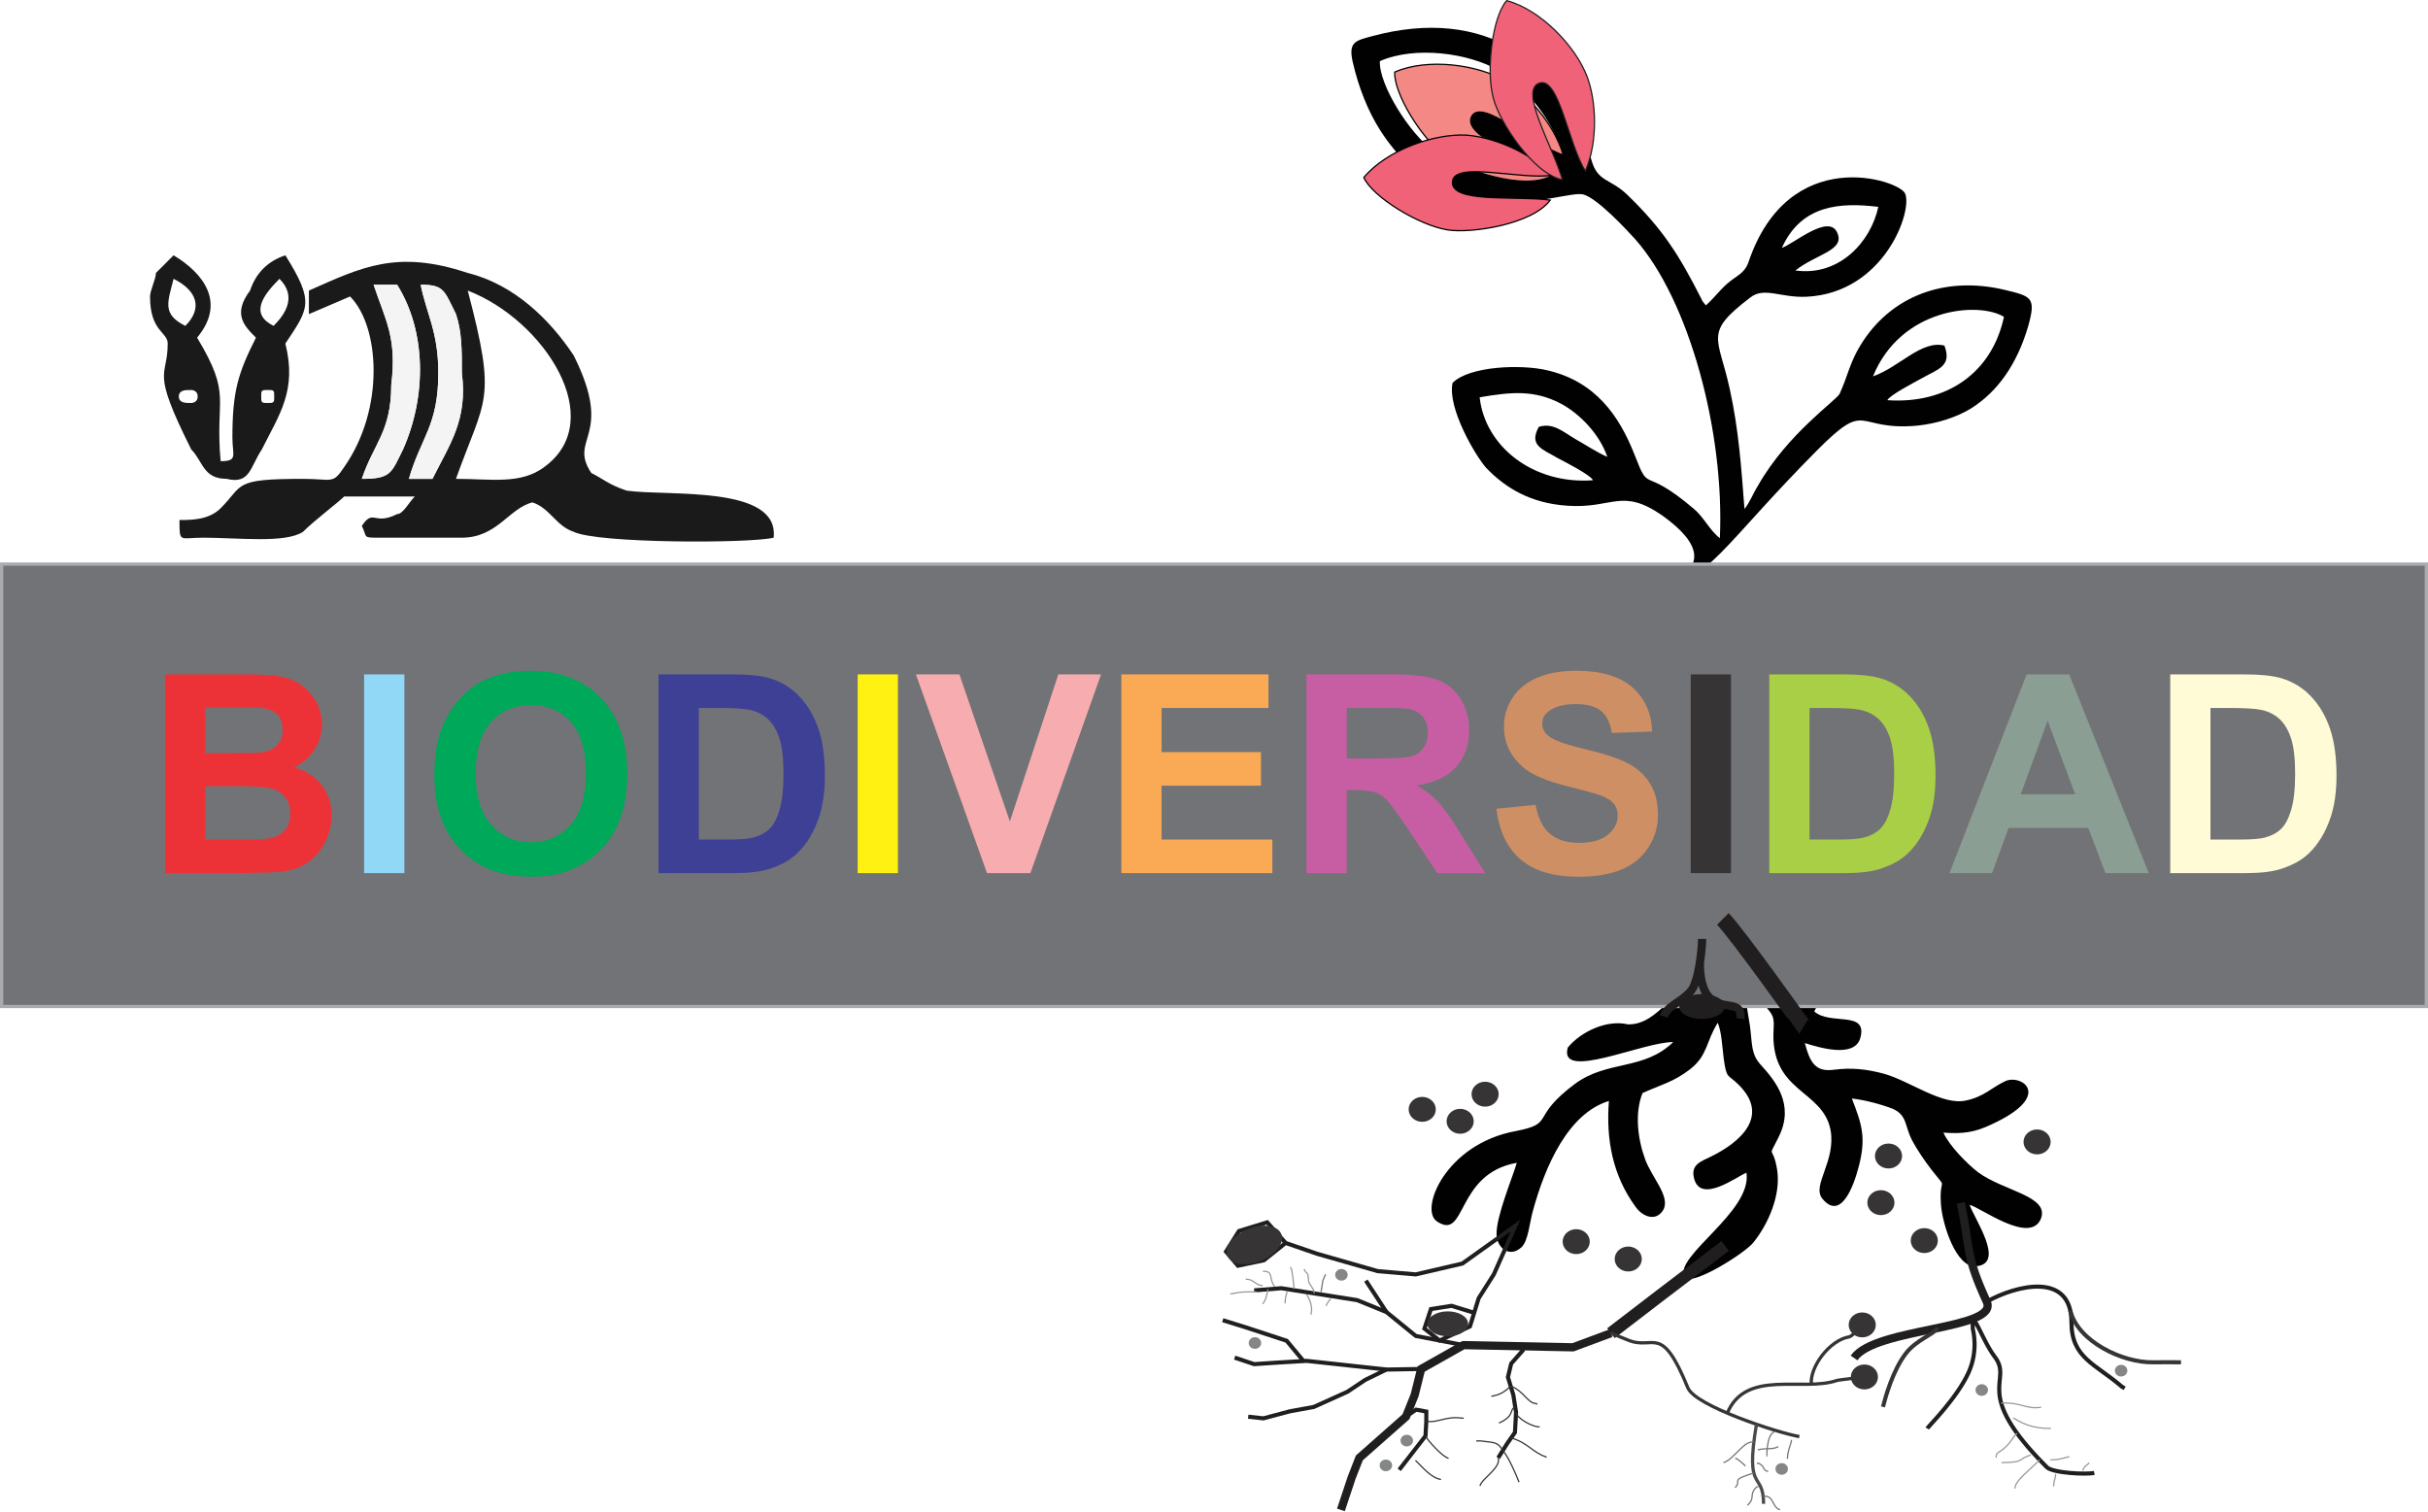
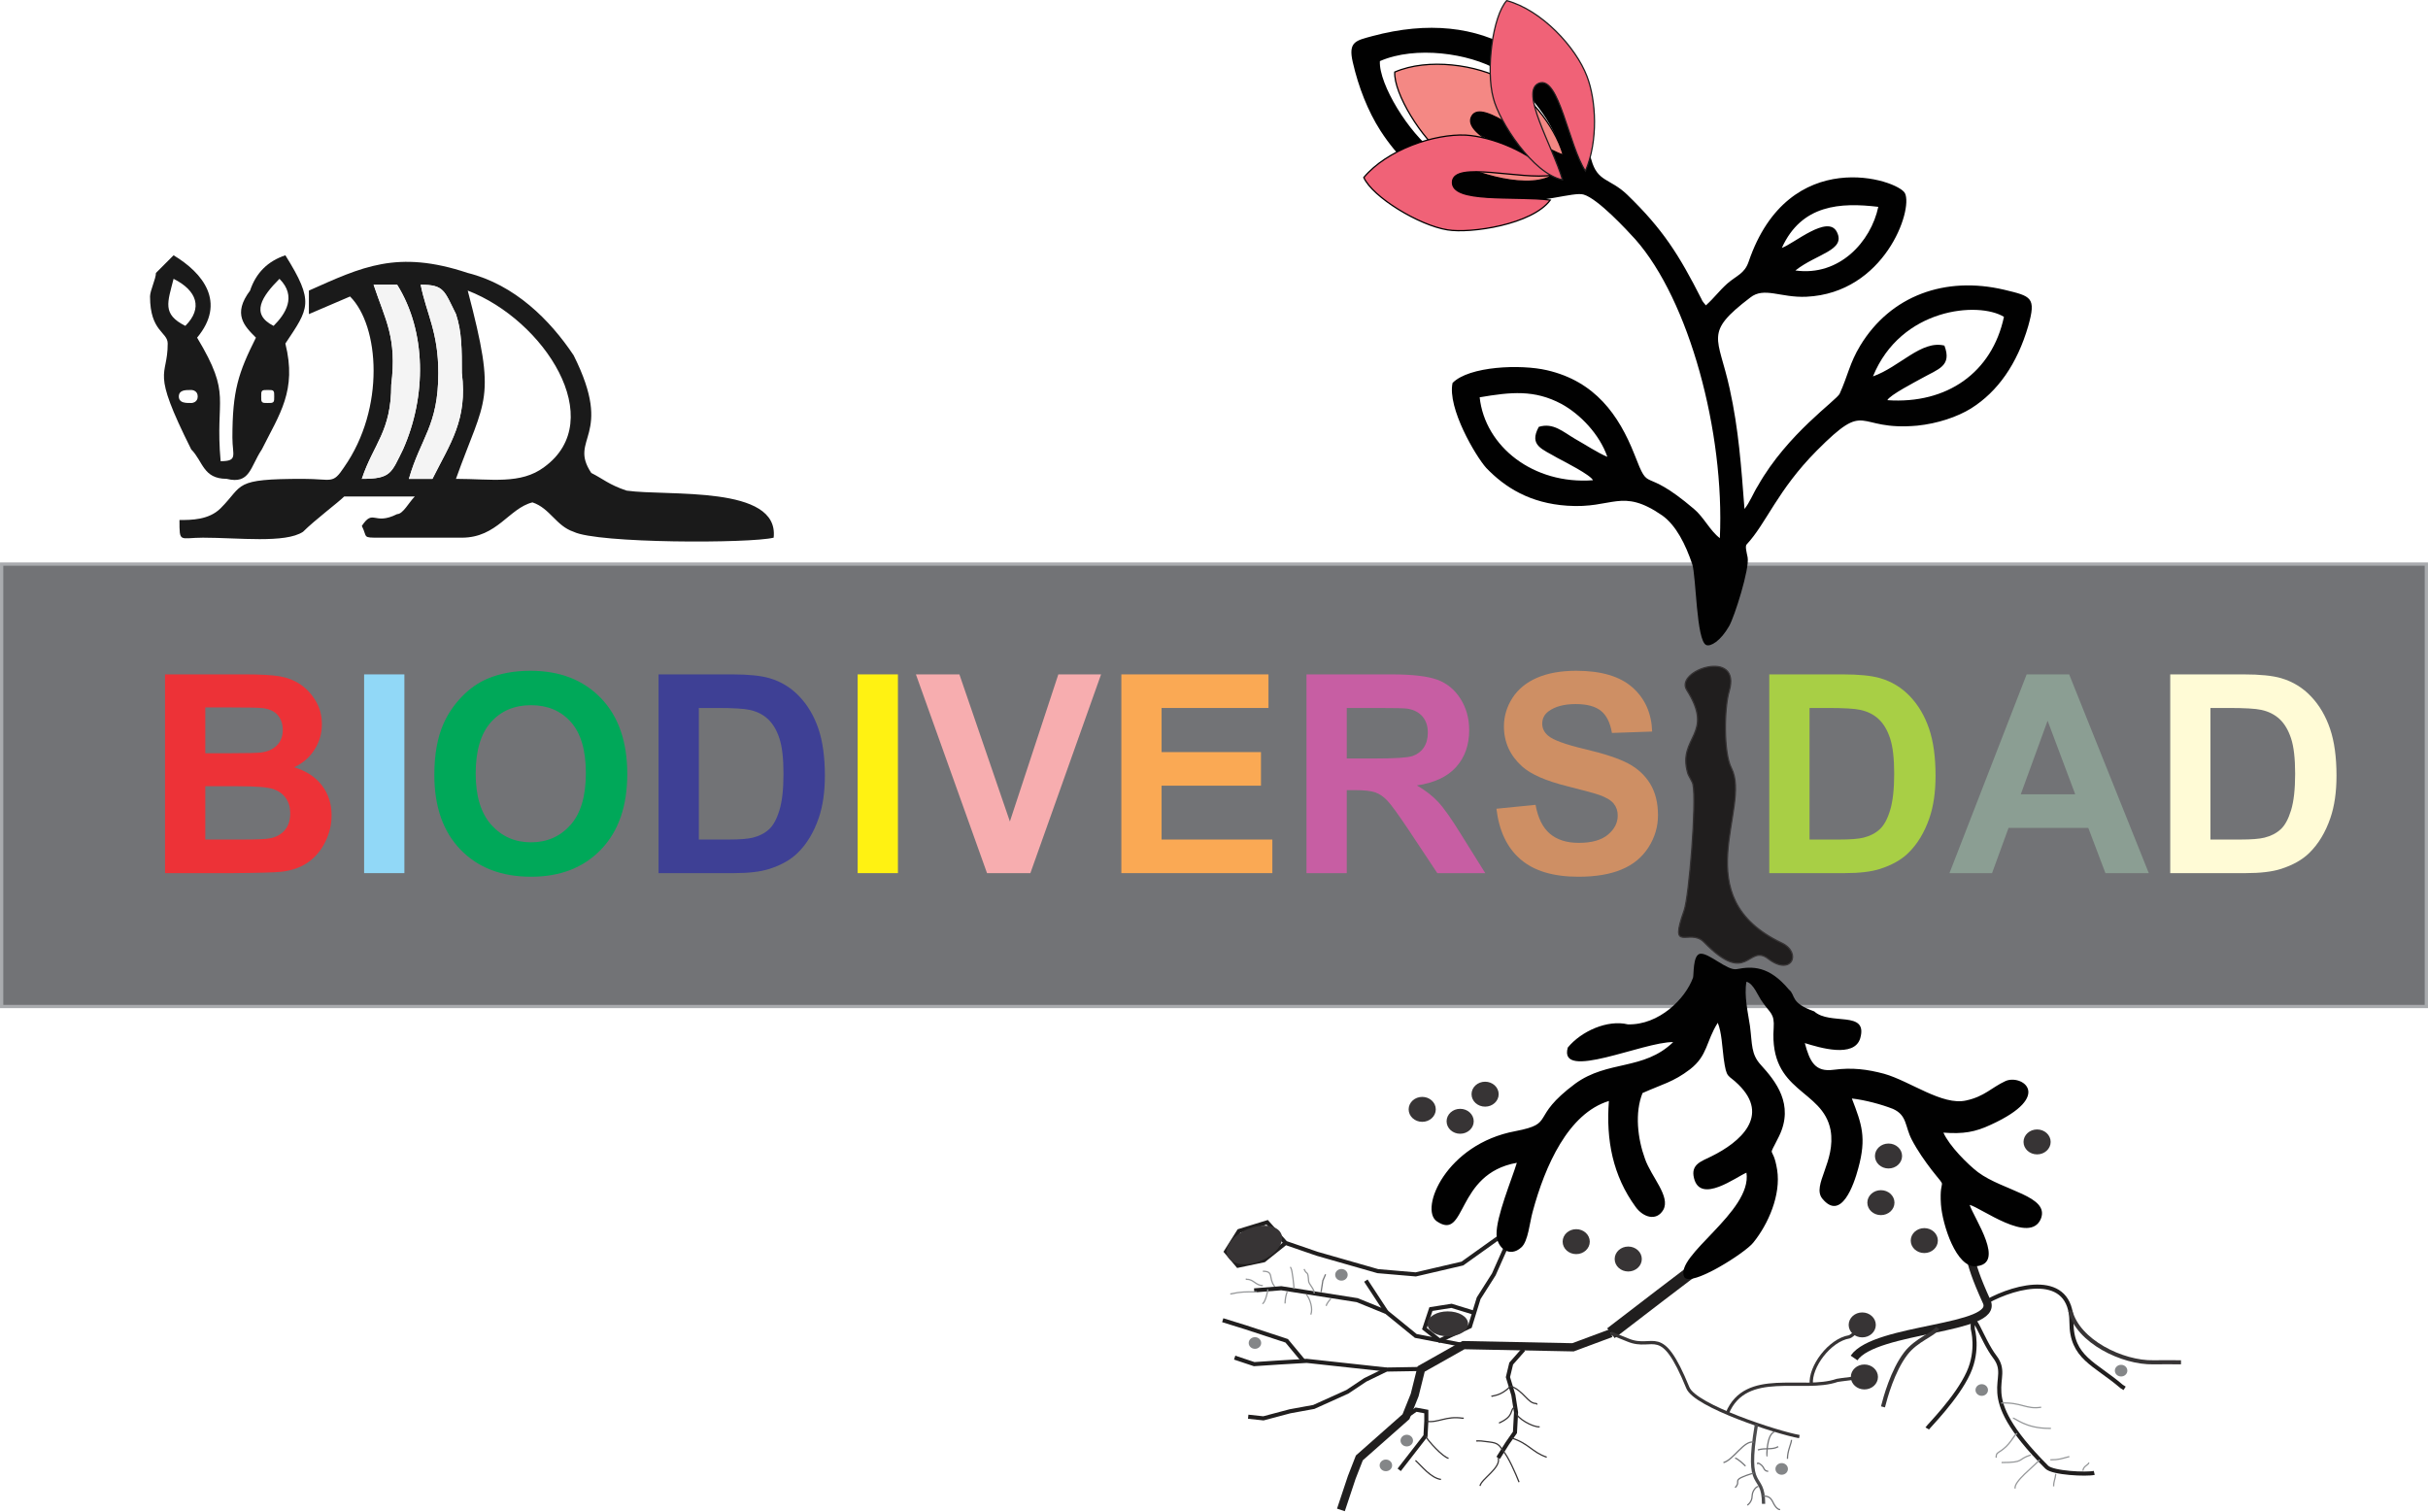
<svg xmlns="http://www.w3.org/2000/svg" xml:space="preserve" width="148.046mm" height="92.157mm" version="1.1" style="shape-rendering:geometricPrecision; text-rendering:geometricPrecision; image-rendering:optimizeQuality; fill-rule:evenodd; clip-rule:evenodd" viewBox="0 0 75318 46885">
  <defs>
    <style type="text/css">
   
-     .str2 {stroke:#201E1E;stroke-width:508.748}
-     .str6 {stroke:#201E1E;stroke-width:381.561}
-     .str5 {stroke:#201E1E;stroke-width:254.374}
-     .str15 {stroke:#373435;stroke-width:127.187}
-     .str4 {stroke:#201E1E;stroke-width:127.187}
-     .str1 {stroke:#A9ABAE;stroke-width:101.75}
-     .str14 {stroke:#848688;stroke-width:101.75}
-     .str9 {stroke:#4B4B4D;stroke-width:101.75}
-     .str3 {stroke:#373435;stroke-width:101.75}
-     .str11 {stroke:#201E1E;stroke-width:101.75}
-     .str0 {stroke:#FEFEFE;stroke-width:38.614}
-     .str8 {stroke:#96989A;stroke-width:38.767}
-     .str7 {stroke:#727376;stroke-width:38.767}
-     .str10 {stroke:#373435;stroke-width:38.767}
-     .str12 {stroke:black;stroke-width:38.767}
-     .str13 {stroke:#201E1E;stroke-width:38.767}
+     .str5 {stroke:#201E1E;stroke-width:381.561}
+     .str4 {stroke:#201E1E;stroke-width:254.374}
+     .str13 {stroke:#373435;stroke-width:127.187}
+     .str3 {stroke:#201E1E;stroke-width:127.187}
+     .str0 {stroke:#A9ABAE;stroke-width:101.75}
+     .str12 {stroke:#848688;stroke-width:101.75}
+     .str8 {stroke:#4B4B4D;stroke-width:101.75}
+     .str2 {stroke:#373435;stroke-width:101.75}
+     .str1 {stroke:#FEFEFE;stroke-width:38.614}
+     .str7 {stroke:#96989A;stroke-width:38.767}
+     .str6 {stroke:#727376;stroke-width:38.767}
+     .str9 {stroke:#373435;stroke-width:38.767}
+     .str10 {stroke:black;stroke-width:38.767}
+     .str11 {stroke:#201E1E;stroke-width:38.767}
    .fil18 {fill:none}
-     .fil23 {fill:#848688}
-     .fil4 {fill:#727376}
-     .fil19 {fill:#373435}
-     .fil20 {fill:#201E1E}
-     .fil0 {fill:#010101}
-     .fil1 {fill:#1A1A1A}
-     .fil22 {fill:#F06277}
-     .fil21 {fill:#F48884}
-     .fil2 {fill:#F4F4F4}
-     .fil3 {fill:#FEFEFE}
-     .fil14 {fill:#373435;fill-rule:nonzero}
-     .fil17 {fill:#FFFBD6;fill-rule:nonzero}
+     .fil21 {fill:#848688}
+     .fil0 {fill:#727376}
+     .fil17 {fill:#373435}
+     .fil22 {fill:#201E1E}
+     .fil1 {fill:#010101}
+     .fil2 {fill:#1A1A1A}
+     .fil20 {fill:#F06277}
+     .fil19 {fill:#F48884}
+     .fil3 {fill:#F4F4F4}
+     .fil4 {fill:#FEFEFE}
+     .fil16 {fill:#FFFBD6;fill-rule:nonzero}
    .fil9 {fill:#FFF212;fill-rule:nonzero}
    .fil10 {fill:#F7ADAF;fill-rule:nonzero}
    .fil13 {fill:#CE8F64;fill-rule:nonzero}
    .fil11 {fill:#FAA954;fill-rule:nonzero}
    .fil5 {fill:#ED3237;fill-rule:nonzero}
-     .fil16 {fill:#8B9E93;fill-rule:nonzero}
+     .fil15 {fill:#8B9E93;fill-rule:nonzero}
    .fil12 {fill:#C75EA3;fill-rule:nonzero}
    .fil6 {fill:#91D8F7;fill-rule:nonzero}
-     .fil15 {fill:#A8CF45;fill-rule:nonzero}
+     .fil14 {fill:#A8CF45;fill-rule:nonzero}
    .fil7 {fill:#00A859;fill-rule:nonzero}
    .fil8 {fill:#3E4095;fill-rule:nonzero}
   
  </style>
  </defs>
  <g id="Capa_x0020_1">
-     <g id="_2173305109088">
-       <path class="fil0" d="M45900 12326c968,-165 1694,-242 2534,204 586,319 1185,943 1427,1643 -306,-127 -688,-382 -1006,-560 -370,-217 -675,-510 -1121,-370 -318,586 115,688 586,968 216,115 1019,522 1095,688 -1847,140 -3349,-1044 -3515,-2573l0 0zm12647 90c63,-153 878,-574 1082,-688 497,-280 930,-370 688,-1006 -713,-179 -1388,662 -2216,955 866,-2127 3273,-2331 4063,-1847 -370,1732 -1771,2713 -3617,2585l0 1zm-2853 -4025c662,-522 1579,-624 1286,-1197 -280,-548 -1337,369 -1706,497 611,-1350 1821,-1414 2992,-1274 -229,1083 -1209,2165 -2572,1974zm-12889 -6495c1108,-484 2764,-242 3668,280 726,420 1643,1439 1949,2483 -981,-305 -2687,-1897 -3044,-1299 -369,624 1656,1350 2623,2013 -904,471 -2865,-191 -3502,-663 -790,-573 -1732,-2101 -1694,-2814l0 0zm10545 14799c-305,-230 -496,-650 -802,-905 -1643,-1400 -1350,-407 -1847,-1693 -484,-1223 -1222,-2267 -2712,-2611 -815,-191 -2420,-128 -2930,395 -165,777 714,2267 1045,2636 586,611 1363,1095 2509,1172 1426,101 1681,-573 2954,305 5074,3640 -11104,2968 -9360,2968 11983,-583 8885,325 14149,-4980 1618,-1630 1159,-599 3120,-777 624,-64 1236,-267 1669,-535 828,-522 1426,-1375 1770,-2547 255,-904 102,-930 -739,-1133 -1834,-433 -3527,178 -4470,1732 -331,547 -382,929 -637,1490 -89,203 -1617,1235 -2534,2853 -153,242 -255,522 -420,725 -102,-1324 -179,-2458 -459,-3731 -356,-1630 -815,-1719 637,-2827 433,-344 942,12 1745,-26 2420,-115 3311,-2687 3056,-3209 -203,-421 -3604,-1541 -4852,2127 -127,369 -369,420 -662,675 -268,242 -382,420 -662,675l-64 -77c-77,-114 -13,0 -77,-127 -687,-1350 -1184,-2153 -2305,-3235 -535,-510 -917,-382 -1108,-1083 -879,-3094 -3324,-4763 -6788,-3833 -509,140 -764,165 -611,815 178,777 471,1516 853,2114 2242,3477 5693,1809 6304,1987 446,127 1350,1108 1605,1388 1668,1885 2776,5973 2624,9272l-1 0z" />
-       <path class="fil0" d="M50496 31780c-630,-154 -1447,213 -1862,719 -307,1059 2349,-185 3270,-169 -921,890 -2026,552 -3039,1289 -1443,1075 -584,1228 -1858,1474 -2149,399 -2978,2410 -2441,2794 937,644 568,-1474 2487,-1812 -153,507 -644,1674 -629,2226 15,430 414,722 767,399 215,-184 261,-783 353,-1105 384,-1428 1106,-3055 2365,-3438 -93,1212 122,2318 828,3285 231,322 645,460 860,92 230,-415 -368,-1013 -568,-1581 -230,-630 -322,-1428 -77,-2042 614,-276 952,-338 1474,-737 553,-430 491,-860 860,-1443 122,292 138,752 184,1105 92,660 123,476 460,814 983,967 62,1781 -844,2226 -307,153 -645,245 -537,675 199,814 1320,-46 1627,-169 184,1213 -2252,2579 -1929,3239 200,322 1898,-752 2144,-1074 460,-568 860,-1474 737,-2257 -138,-844 -323,-261 61,-1044 476,-982 -107,-1704 -568,-2210 -307,-338 -261,-629 -337,-1213 -62,-414 -185,-936 -108,-1366 230,61 353,445 507,645 230,337 368,337 337,798 -138,2011 1520,1873 1766,3162 169,967 -584,1704 -261,2119 583,721 982,-415 1120,-937 261,-952 108,-1366 -199,-2164 414,46 921,184 1274,322 445,200 368,537 583,952 184,353 415,675 614,936 537,691 231,138 292,1075 46,629 476,1980 1090,1919 921,-77 -46,-1459 -200,-1904 338,77 1873,1244 2211,430 276,-706 -1167,-860 -1950,-1443 -322,-246 -890,-814 -1074,-1228 614,46 982,-15 1473,-246 1981,-905 937,-1581 446,-1351 -430,200 -645,476 -1213,599 -737,169 -1735,-599 -2548,-829 -522,-138 -983,-199 -1566,-123 -568,77 -737,-245 -891,-828 446,138 1536,475 1720,-154 245,-875 -937,-384 -1428,-829 108,-245 537,-768 737,-1044 1087,-1004 -1338,247 -1520,369 -153,-292 -353,-584 -522,-921 -1139,-751 4600,463 -2313,704 -692,24 -1194,1320 -2165,1294z" />
-       <path class="fil1" d="M14144 14856c913,-2556 1278,-2373 365,-5841 2373,913 4381,4015 2373,5475 -730,548 -1643,366 -2738,366zm-2920 0c365,-1096 913,-1460 913,-2921 182,-1460 -183,-2007 -548,-3102l730 0c913,1460 913,3467 183,5110 -365,730 -365,913 -1277,913l-1 0zm2373 -3286c0,-1277 -365,-1825 -548,-2737 730,0 730,182 1096,912 182,548 182,1096 182,1825 183,1460 -365,2190 -912,3286l-730 0c365,-1278 912,-1643 912,-3286l0 0zm-2920 2920c-365,548 -365,366 -1277,366 -2190,0 -1826,182 -2556,912 -365,365 -912,365 -1277,365 0,730 0,548 730,548 1095,0 2555,182 3103,-183 365,-365 1095,-912 1277,-1095 365,0 1825,0 2190,0 -183,183 -365,547 -548,547 -730,366 -730,-182 -1095,366 183,365 0,365 548,365l2555 0c1095,0 1460,-913 2190,-1095 547,182 730,730 1277,912 730,365 5475,365 6205,183 183,-1643 -3285,-1278 -4562,-1460 -548,-183 -730,-365 -1095,-548 -730,-1095 730,-1095 -548,-3650 -730,-1095 -1825,-2190 -3285,-2555 -2190,-730 -3285,-183 -4927,547l0 730 1277 -547c913,913 1095,3468 -183,5293l1 -1z" />
-       <path class="fil1" d="M8487 10110c-730,-365 -365,-912 182,-1460 548,548 183,1095 -182,1460zm-2738 0c-730,-365 -547,-730 -365,-1460 730,365 913,913 365,1460zm3103 548c730,-1095 912,-1277 0,-2738 -548,183 -913,548 -1095,1095 -548,730 -183,1096 182,1460 -547,1095 -730,1643 -730,3103 0,547 183,730 -365,730 -182,-2008 365,-2008 -730,-3833 913,-1095 183,-2007 -730,-2555l-547 548c0,182 -183,547 -183,730 0,1095 548,1095 548,1460 0,1095 -548,730 730,3285 365,365 365,912 1095,912 730,183 730,-365 1095,-912 547,-1095 1095,-1825 730,-3285l0 0z" />
-       <path class="fil2" d="M11589 8833c365,1095 730,1642 548,3102 0,1460 -548,1825 -913,2921 913,0 913,-183 1278,-913 729,-1643 729,-3650 -183,-5110l-730 0 0 0z" />
-       <path class="fil2" d="M13597 11570c0,1643 -548,2008 -913,3286l730 0c548,-1096 1095,-1826 913,-3286 0,-729 0,-1277 -183,-1825 -365,-730 -365,-912 -1095,-912 183,912 548,1460 548,2737l0 0z" />
-       <path class="fil3 str0" d="M5932 12118c0,0 182,0 182,182 0,183 -182,183 -182,183 -183,0 -365,0 -365,-183 0,-182 182,-182 365,-182z" />
-       <path class="fil3 str0" d="M8304 12118c183,0 183,0 183,182 0,183 0,183 -183,183 -182,0 -182,0 -182,-183 0,-182 0,-182 182,-182z" />
-       <rect class="fil4 str1" x="51" y="17501" width="75216" height="13725" />
+     <g id="_2173304550784">
+       <rect class="fil0 str0" x="51" y="17501" width="75216" height="13725" />
+       <path class="fil1" d="M45900 12326c968,-165 1694,-242 2534,204 586,319 1185,943 1427,1643 -306,-127 -688,-382 -1006,-560 -370,-217 -675,-510 -1121,-370 -318,586 115,688 586,968 216,115 1019,522 1095,688 -1847,140 -3349,-1044 -3515,-2573l0 0zm12647 90c63,-153 878,-574 1082,-688 497,-280 930,-370 688,-1006 -713,-179 -1388,662 -2216,955 866,-2127 3273,-2331 4063,-1847 -370,1732 -1771,2713 -3617,2585l0 1zm-2853 -4025c662,-522 1579,-624 1286,-1197 -280,-548 -1337,369 -1706,497 611,-1350 1821,-1414 2992,-1274 -229,1083 -1209,2165 -2572,1974zm-12889 -6495c1108,-484 2764,-242 3668,280 726,420 1643,1439 1949,2483 -981,-305 -2687,-1897 -3044,-1299 -369,624 1656,1350 2623,2013 -904,471 -2865,-191 -3502,-663 -790,-573 -1732,-2101 -1694,-2814l0 0zm10545 14799c-305,-230 -496,-650 -802,-905 -1643,-1400 -1350,-407 -1847,-1693 -484,-1223 -1222,-2267 -2712,-2611 -815,-191 -2420,-128 -2930,395 -165,777 714,2267 1045,2636 586,611 1363,1095 2509,1172 1426,101 1681,-573 2954,305 428,307 722,900 927,1507 122,363 125,2378 434,2510 134,58 443,-121 709,-584 175,-303 641,-1794 576,-2134 -30,-154 -84,-345 -32,-401 615,-659 950,-1675 2175,-2910 1618,-1630 1159,-599 3120,-777 624,-64 1236,-267 1669,-535 828,-522 1426,-1375 1770,-2547 255,-904 102,-930 -739,-1133 -1834,-433 -3527,178 -4470,1732 -331,547 -382,929 -637,1490 -89,203 -1617,1235 -2534,2853 -153,242 -255,522 -420,725 -102,-1324 -179,-2458 -459,-3731 -356,-1630 -815,-1719 637,-2827 433,-344 942,12 1745,-26 2420,-115 3311,-2687 3056,-3209 -203,-421 -3604,-1541 -4852,2127 -127,369 -369,420 -662,675 -268,242 -382,420 -662,675l-64 -77c-77,-114 -13,0 -77,-127 -687,-1350 -1184,-2153 -2305,-3235 -535,-510 -917,-382 -1108,-1083 -879,-3094 -3324,-4763 -6788,-3833 -509,140 -764,165 -611,815 178,777 471,1516 853,2114 2242,3477 5693,1809 6304,1987 446,127 1350,1108 1605,1388 1668,1885 2776,5973 2624,9272l-1 0z" />
+       <path class="fil2" d="M14144 14856c913,-2556 1278,-2373 365,-5841 2373,913 4381,4015 2373,5475 -730,548 -1643,366 -2738,366zm-2920 0c365,-1096 913,-1460 913,-2921 182,-1460 -183,-2007 -548,-3102l730 0c913,1460 913,3467 183,5110 -365,730 -365,913 -1277,913l-1 0zm2373 -3286c0,-1277 -365,-1825 -548,-2737 730,0 730,182 1096,912 182,548 182,1096 182,1825 183,1460 -365,2190 -912,3286l-730 0c365,-1278 912,-1643 912,-3286l0 0zm-2920 2920c-365,548 -365,366 -1277,366 -2190,0 -1826,182 -2556,912 -365,365 -912,365 -1277,365 0,730 0,548 730,548 1095,0 2555,182 3103,-183 365,-365 1095,-912 1277,-1095 365,0 1825,0 2190,0 -183,183 -365,547 -548,547 -730,366 -730,-182 -1095,366 183,365 0,365 548,365l2555 0c1095,0 1460,-913 2190,-1095 547,182 730,730 1277,912 730,365 5475,365 6205,183 183,-1643 -3285,-1278 -4562,-1460 -548,-183 -730,-365 -1095,-548 -730,-1095 730,-1095 -548,-3650 -730,-1095 -1825,-2190 -3285,-2555 -2190,-730 -3285,-183 -4927,547l0 730 1277 -547c913,913 1095,3468 -183,5293l1 -1z" />
+       <path class="fil2" d="M8487 10110c-730,-365 -365,-912 182,-1460 548,548 183,1095 -182,1460zm-2738 0c-730,-365 -547,-730 -365,-1460 730,365 913,913 365,1460zm3103 548c730,-1095 912,-1277 0,-2738 -548,183 -913,548 -1095,1095 -548,730 -183,1096 182,1460 -547,1095 -730,1643 -730,3103 0,547 183,730 -365,730 -182,-2008 365,-2008 -730,-3833 913,-1095 183,-2007 -730,-2555l-547 548c0,182 -183,547 -183,730 0,1095 548,1095 548,1460 0,1095 -548,730 730,3285 365,365 365,912 1095,912 730,183 730,-365 1095,-912 547,-1095 1095,-1825 730,-3285l0 0z" />
+       <path class="fil3" d="M11589 8833c365,1095 730,1642 548,3102 0,1460 -548,1825 -913,2921 913,0 913,-183 1278,-913 729,-1643 729,-3650 -183,-5110l-730 0 0 0z" />
+       <path class="fil3" d="M13597 11570c0,1643 -548,2008 -913,3286l730 0c548,-1096 1095,-1826 913,-3286 0,-729 0,-1277 -183,-1825 -365,-730 -365,-912 -1095,-912 183,912 548,1460 548,2737l0 0z" />
+       <path class="fil4 str1" d="M5932 12118c0,0 182,0 182,182 0,183 -182,183 -182,183 -183,0 -365,0 -365,-183 0,-182 182,-182 365,-182z" />
+       <path class="fil4 str1" d="M8304 12118c183,0 183,0 183,182 0,183 0,183 -183,183 -182,0 -182,0 -182,-183 0,-182 0,-182 182,-182z" />
      <path class="fil5" d="M5119 20922l2466 0c489,0 853,20 1092,60 241,42 455,126 645,254 189,129 347,300 473,514 127,214 190,455 190,721 0,287 -78,552 -233,792 -155,241 -366,420 -631,541 374,110 661,297 864,561 201,264 301,574 301,932 0,281 -64,554 -195,819 -131,266 -309,478 -535,637 -226,158 -504,256 -836,293 -206,22 -707,36 -1501,42l-2100 0 0 -6166zm1249 1025l0 1421 815 0c484,0 785,-8 903,-22 212,-24 380,-98 502,-220 122,-122 183,-281 183,-479 0,-191 -53,-344 -158,-464 -105,-119 -261,-190 -468,-215 -124,-14 -478,-21 -1062,-21l-715 0zm0 2445l0 1654 1154 0c448,0 733,-13 854,-38 185,-34 336,-116 452,-246 116,-132 175,-306 175,-526 0,-186 -44,-343 -135,-472 -89,-129 -219,-224 -389,-283 -169,-59 -538,-89 -1105,-89l-1006 0z" />
      <polygon id="1" class="fil6" points="11295,27088 11295,20922 12544,20922 12544,27088 " />
      <path id="2" class="fil7" d="M13473 24042c0,-628 94,-1157 282,-1584 139,-315 332,-597 574,-847 243,-250 508,-435 797,-557 385,-162 828,-244 1330,-244 910,0 1637,283 2183,847 546,565 819,1350 819,2356 0,998 -272,1779 -813,2341 -541,564 -1266,846 -2171,846 -917,0 -1648,-280 -2189,-841 -541,-560 -812,-1332 -812,-2317zm1283 -41c0,698 162,1228 485,1590 323,360 733,541 1230,541 498,0 905,-180 1225,-537 319,-359 478,-896 478,-1612 0,-707 -155,-1235 -466,-1583 -310,-349 -722,-522 -1237,-522 -514,0 -929,176 -1243,528 -314,353 -472,884 -472,1595z" />
      <path id="3" class="fil8" d="M20429 20922l2271 0c512,0 903,39 1171,118 360,106 670,295 927,568 258,271 454,604 589,999 133,393 201,880 201,1457 0,508 -64,944 -190,1312 -154,449 -373,812 -659,1089 -215,211 -506,374 -872,492 -275,88 -640,131 -1100,131l-2338 0 0 -6166zm1249 1042l0 4082 926 0c345,0 595,-20 749,-59 202,-50 369,-136 501,-257 133,-121 241,-319 324,-594 85,-276 126,-653 126,-1130 0,-476 -41,-841 -126,-1096 -83,-256 -201,-454 -352,-597 -150,-142 -341,-240 -574,-290 -172,-39 -512,-59 -1017,-59l-557 0z" />
      <polygon id="4" class="fil9" points="26605,27088 26605,20922 27854,20922 27854,27088 " />
      <polygon id="5" class="fil10" points="30618,27088 28412,20922 29761,20922 31327,25486 32830,20922 34156,20922 31963,27088 " />
      <polygon id="6" class="fil11" points="34785,27088 34785,20922 39349,20922 39349,21964 36033,21964 36033,23333 39116,23333 39116,24375 36033,24375 36033,26046 39469,26046 39469,27088 " />
      <path id="7" class="fil12" d="M40528 27088l0 -6166 2623 0c658,0 1138,56 1436,166 300,111 539,308 718,590 179,284 270,607 270,972 0,464 -135,845 -406,1147 -272,301 -676,491 -1216,570 268,156 489,328 663,516 175,188 411,523 706,1002l752 1203 -1488 0 -893 -1346c-320,-478 -539,-780 -659,-905 -117,-123 -242,-209 -374,-255 -134,-46 -343,-69 -630,-69l-253 0 0 2575 -1249 0zm1249 -3557l922 0c597,0 968,-26 1118,-76 147,-50 265,-138 348,-261 85,-124 127,-279 127,-464 0,-208 -56,-374 -167,-503 -110,-128 -267,-209 -468,-242 -102,-14 -404,-21 -908,-21l-972 0 0 1567z" />
      <path id="8" class="fil13" d="M46420 25090l1214 -121c74,407 220,704 442,894 223,191 523,286 900,286 399,0 701,-85 903,-254 203,-169 304,-367 304,-594 0,-147 -43,-270 -127,-373 -85,-102 -234,-191 -447,-266 -145,-51 -475,-140 -991,-270 -665,-166 -1131,-370 -1400,-613 -377,-340 -565,-754 -565,-1244 0,-314 89,-610 265,-884 178,-274 434,-482 768,-626 334,-143 736,-215 1210,-215 771,0 1352,171 1741,514 390,343 594,799 614,1372l-1248 43c-54,-319 -167,-547 -341,-686 -173,-139 -434,-210 -782,-210 -359,0 -640,75 -842,224 -131,96 -197,224 -197,385 0,146 62,271 185,374 157,134 537,272 1141,415 604,142 1051,292 1339,444 290,153 517,361 681,627 163,265 245,593 245,982 0,353 -98,684 -294,993 -197,308 -474,538 -833,687 -358,151 -806,226 -1342,226 -779,0 -1377,-180 -1795,-540 -418,-359 -666,-883 -748,-1570z" />
-       <polygon id="9" class="fil14" points="52448,27088 52448,20922 53697,20922 53697,27088 " />
-       <path id="10" class="fil15" d="M54884 20922l2270 0c513,0 903,39 1172,118 360,106 670,295 927,568 258,271 453,604 588,999 134,393 201,880 201,1457 0,508 -63,944 -189,1312 -154,449 -373,812 -659,1089 -215,211 -507,374 -873,492 -274,88 -640,131 -1099,131l-2338 0 0 -6166zm1249 1042l0 4082 925 0c346,0 596,-20 749,-59 203,-50 369,-136 501,-257 134,-121 242,-319 325,-594 84,-276 126,-653 126,-1130 0,-476 -42,-841 -126,-1096 -83,-256 -201,-454 -352,-597 -151,-142 -341,-240 -574,-290 -172,-39 -512,-59 -1018,-59l-556 0z" />
-       <path id="11" class="fil16" d="M66657 27088l-1345 0 -532 -1404 -2473 0 -512 1404 -1321 0 2394 -6166 1319 0 2470 6166zm-2282 -2446l-857 -2282 -832 2282 1689 0z" />
-       <path id="12" class="fil17" d="M67322 20922l2270 0c513,0 903,39 1172,118 360,106 670,295 927,568 258,271 453,604 588,999 134,393 201,880 201,1457 0,508 -63,944 -189,1312 -154,449 -374,812 -659,1089 -215,211 -507,374 -873,492 -274,88 -640,131 -1099,131l-2338 0 0 -6166zm1248 1042l0 4082 926 0c346,0 596,-20 749,-59 203,-50 369,-136 501,-257 134,-121 241,-319 325,-594 84,-276 126,-653 126,-1130 0,-476 -42,-841 -126,-1096 -84,-256 -201,-454 -352,-597 -151,-142 -342,-240 -574,-290 -172,-39 -512,-59 -1018,-59l-557 0z" />
-       <path class="fil18 str2" d="M53443 28510c441,442 2501,3344 2506,3347" />
-       <ellipse class="fil19 str3" cx="44118" cy="34417" rx="370" ry="336" />
-       <ellipse class="fil19 str3" cx="46069" cy="33946" rx="370" ry="336" />
-       <ellipse class="fil19 str3" cx="45295" cy="34787" rx="370" ry="336" />
-       <ellipse class="fil19 str3" cx="48895" cy="38521" rx="370" ry="336" />
-       <ellipse class="fil19 str3" cx="50509" cy="39060" rx="370" ry="336" />
-       <ellipse class="fil19 str3" cx="58347" cy="37311" rx="370" ry="336" />
-       <ellipse class="fil19 str3" cx="58583" cy="35864" rx="370" ry="336" />
-       <ellipse class="fil19 str3" cx="59693" cy="38488" rx="370" ry="336" />
-       <ellipse class="fil19 str3" cx="63192" cy="35427" rx="370" ry="336" />
-       <polyline class="fil18 str4" points="39881,38561 39208,39099 38401,39268 38031,38830 38434,38191 39309,37922 39881,38561 40856,38897 42740,39436 43917,39537 45364,39200 47012,38023 46339,39537 45869,40277 45599,41151 44657,41589 44187,41219 44388,40613 45027,40512 45730,40728 45644,41007 " />
-       <ellipse class="fil19 str3" cx="44911" cy="41071" rx="580" ry="336" />
-       <ellipse class="fil19 str3" transform="matrix(3.54249 -1.43585 0.915621 2.259 38911.2 38623.5)" rx="185" ry="168" />
-       <polyline class="fil18 str5" points="49972,41361 48795,41799 45397,41731 44085,42471 43884,43279 43614,43952 42168,45230 41932,45835 41596,46844 " />
-       <polyline class="fil18 str4" points="43749,43615 43614,43952 43925,43733 44245,43792 44245,44095 44220,44549 43404,45600 " />
-       <polyline class="fil18 str4" points="47264,41866 46878,42304 46777,42724 46945,43279 47029,43817 46995,44440 46760,44776 46474,45230 " />
-       <polyline class="fil18 str4" points="44085,42471 43009,42489 42353,42808 41798,43178 40755,43649 40015,43784 39191,44003 38720,43952 " />
-       <polyline class="fil18 str4" points="43009,42489 40537,42220 39679,42270 38905,42321 38300,42119 " />
-       <polyline class="fil18 str4" points="40436,42226 39914,41597 38636,41177 37930,40958 " />
-       <polyline class="fil18 str4" points="45397,41731 43918,41446 43009,40706 42101,40336 39746,39966 38905,40033 " />
-       <line class="fil18 str4" x1="43009" y1="40706" x2="42370" y2="39730" />
-       <polyline class="fil18 str6" points="49972,41361 51505,40185 53516,38654 " />
-       <polyline class="fil18 str7" points="41120,39535 41036,39729 40980,40088 " />
-       <path class="fil18 str8" d="M40452 39371c96,211 118,19 142,376 7,96 190,253 171,379" />
-       <path class="fil18 str8" d="M40141 39985c0,-84 -55,-592 -94,-640 -6,-8 -16,-31 -16,-41" />
-       <path class="fil18 str8" d="M39174 39439c357,0 166,213 359,463 7,9 6,3 11,16" />
-       <path class="fil18 str8" d="M39174 39884c-222,0 -287,-199 -494,-193 -29,1 -6,-4 -36,-17" />
-       <path class="fil18 str8" d="M38989 40078c-351,0 -491,-6 -825,67" />
-       <path class="fil18 str8" d="M39326 40000c8,66 -73,373 -147,437 -6,5 -6,12 -5,19" />
-       <path class="fil18 str8" d="M39931 40078c-43,87 -68,259 -68,361" />
-       <path class="fil18 str8" d="M40528 40162c119,151 204,443 134,622" />
-       <path class="fil18 str8" d="M41285 40296c-29,16 -147,165 -143,219" />
-       <path class="fil18 str3" d="M49972 41361l530 214c811,335 1022,-562 1856,1480 230,564 2781,1395 3459,1514" />
-       <path class="fil18 str3" d="M53582 43842c577,-1383 2342,-647 3409,-1017 34,-11 743,-96 844,-106" />
-       <path class="fil18 str9" d="M54487 44187c-370,2178 220,1423 220,2468" />
-       <path class="fil18 str3" d="M56189 42944c-51,-537 566,-1371 1178,-1470 58,-9 388,-293 401,-370" />
-       <ellipse class="fil19 str3" cx="57768" cy="41104" rx="370" ry="336" />
-       <ellipse class="fil19 str3" cx="57835" cy="42719" rx="370" ry="336" />
-       <path class="fil18 str10" d="M46861 43002c403,146 530,534 782,540 30,1 31,16 34,35" />
-       <path class="fil18 str10" d="M47029 43817c6,174 522,468 732,450" />
-       <path class="fil18 str10" d="M46878 44608c552,174 641,442 1102,600" />
-       <path class="fil18 str10" d="M46617 45003c170,177 403,722 505,979" />
-       <path class="fil18 str10" d="M46474 45230c103,302 -526,655 -563,870" />
-       <path class="fil18 str10" d="M46617 45003c-153,-277 -261,-242 -667,-298 -40,-5 -111,-1 -157,-1" />
-       <path class="fil18 str10" d="M47002 43645c-198,93 6,274 -502,504" />
-       <path class="fil18 str10" d="M46861 43002c-311,321 -554,287 -597,323" />
-       <path class="fil18 str10" d="M44245 44095c371,57 607,-176 1128,-96l33 -2" />
-       <path class="fil18 str10" d="M44220 44549c73,150 542,661 715,693" />
-       <path class="fil18 str10" d="M43909 45309c196,177 474,545 791,589" />
-       <path class="fil18 str7" d="M54405 44742c-307,-67 -620,542 -942,635" />
-       <path class="fil18 str7" d="M53825 45234c95,32 239,168 322,249" />
-       <path class="fil18 str7" d="M54405 45697c-774,239 -354,227 -580,454" />
-       <path class="fil18 str7" d="M54548 46117c-81,-2 -189,153 -193,272 -3,132 -48,231 -152,308" />
-       <path class="fil18 str7" d="M54693 46411c336,3 255,249 454,396 33,24 38,25 74,25" />
-       <path class="fil18 str7" d="M54536 45421c-70,-74 122,-6 182,139 23,55 75,86 133,86" />
-       <path class="fil18 str7" d="M54531 44982c244,-71 441,6 631,-101" />
-       <path class="fil18 str7" d="M55044 44418c-255,103 -232,762 -235,766" />
-       <path class="fil18 str7" d="M55574 44671c-4,114 -126,334 -126,588" />
-       <path class="fil18 str5" d="M51614 31535c102,-337 523,-422 843,-796 229,-268 343,-1249 343,-1610" />
-       <path class="fil18 str5" d="M53986 31602c115,-850 -1232,234 -1257,-1719" />
-       <ellipse class="fil20 str11" cx="52797" cy="31226" rx="652" ry="336" />
-       <path class="fil21 str12" d="M43266 2236c-35,664 842,2086 1577,2619 592,439 2418,1055 3259,617 -901,-617 -2785,-1292 -2441,-1873 331,-557 1920,925 2832,1209 -284,-972 -1137,-1920 -1813,-2311 -842,-486 -2383,-711 -3414,-261l0 0z" />
-       <path class="fil22 str12" d="M42306 5507c273,605 1707,1482 2596,1624 723,119 2631,-166 3188,-924 -1090,-142 -3081,106 -3034,-569 48,-652 2134,-48 3082,-202 -699,-746 -1885,-1197 -2667,-1244 -972,-48 -2442,450 -3165,1315l0 0z" />
-       <path class="fil22 str13" d="M46739 19c-438,486 -652,2158 -415,3023 178,723 1221,2347 2146,2537 -308,-1055 -1351,-2762 -723,-2999 616,-226 912,1932 1434,2726 403,-937 332,-2205 47,-2940 -343,-901 -1398,-2050 -2489,-2347l0 0z" />
-       <ellipse class="fil23 str14" cx="61475" cy="43124" rx="143" ry="130" />
-       <ellipse class="fil23 str14" cx="65798" cy="42523" rx="143" ry="130" />
-       <ellipse class="fil23 str14" cx="55269" cy="45572" rx="143" ry="130" />
-       <ellipse class="fil23 str14" cx="42991" cy="45462" rx="143" ry="130" />
-       <ellipse class="fil23 str14" cx="38929" cy="41665" rx="143" ry="130" />
-       <ellipse class="fil23 str14" cx="41612" cy="39550" rx="143" ry="130" />
-       <ellipse class="fil23 str14" cx="43639" cy="44693" rx="143" ry="130" />
-       <path class="fil18 str5" d="M60827 37319c314,1546 135,1599 802,3064 399,879 -3459,796 -4115,1747" />
-       <path class="fil18 str15" d="M60108 41200c-131,206 -657,360 -989,792 -413,539 -635,1372 -708,1655" />
-       <path class="fil18 str4" d="M59784 44316c39,-67 919,-937 1280,-1729 323,-708 133,-1351 133,-1357 -38,-738 281,340 682,863 594,776 -754,1057 1614,3425 184,184 1236,233 1472,177" />
-       <path class="fil18 str4" d="M61629 40383c928,-518 2629,-933 2629,637 0,1109 726,1280 1559,1996l90 56" />
-       <path class="fil18 str15" d="M64222 40657c229,958 1622,1628 2577,1607 278,-6 576,0 857,0" />
-       <path class="fil18 str8" d="M62077 43528c634,-29 775,206 1241,130" />
-       <path class="fil18 str8" d="M62443 43995c77,1 392,319 1123,319l55 0" />
-       <path class="fil18 str8" d="M62573 44469c-140,91 -194,354 -560,577 -84,51 -91,88 -91,177" />
-       <path class="fil18 str8" d="M62998 45139c-437,135 -166,235 -908,235" />
-       <path class="fil18 str8" d="M63269 45289c-184,217 -801,667 -759,892" />
-       <path class="fil18 str8" d="M63772 45727c-17,166 -67,221 -67,387" />
-       <path class="fil18 str8" d="M63604 45290c274,0 338,-37 589,-101" />
-       <path class="fil18 str8" d="M64613 45626c20,-157 170,-165 185,-252" />
+       <path id="9" class="fil14" d="M54884 20922l2270 0c513,0 903,39 1172,118 360,106 670,295 927,568 258,271 453,604 588,999 134,393 201,880 201,1457 0,508 -63,944 -189,1312 -154,449 -373,812 -659,1089 -215,211 -507,374 -873,492 -274,88 -640,131 -1099,131l-2338 0 0 -6166zm1249 1042l0 4082 925 0c346,0 596,-20 749,-59 203,-50 369,-136 501,-257 134,-121 242,-319 325,-594 84,-276 126,-653 126,-1130 0,-476 -42,-841 -126,-1096 -83,-256 -201,-454 -352,-597 -151,-142 -341,-240 -574,-290 -172,-39 -512,-59 -1018,-59l-556 0z" />
+       <path id="10" class="fil15" d="M66657 27088l-1345 0 -532 -1404 -2473 0 -512 1404 -1321 0 2394 -6166 1319 0 2470 6166zm-2282 -2446l-857 -2282 -832 2282 1689 0z" />
+       <path id="11" class="fil16" d="M67322 20922l2270 0c513,0 903,39 1172,118 360,106 670,295 927,568 258,271 453,604 588,999 134,393 201,880 201,1457 0,508 -63,944 -189,1312 -154,449 -374,812 -659,1089 -215,211 -507,374 -873,492 -274,88 -640,131 -1099,131l-2338 0 0 -6166zm1248 1042l0 4082 926 0c346,0 596,-20 749,-59 203,-50 369,-136 501,-257 134,-121 241,-319 325,-594 84,-276 126,-653 126,-1130 0,-476 -42,-841 -126,-1096 -84,-256 -201,-454 -352,-597 -151,-142 -342,-240 -574,-290 -172,-39 -512,-59 -1018,-59l-557 0z" />
+       <ellipse class="fil17 str2" cx="44118" cy="34417" rx="370" ry="336" />
+       <ellipse class="fil17 str2" cx="46069" cy="33946" rx="370" ry="336" />
+       <ellipse class="fil17 str2" cx="45295" cy="34787" rx="370" ry="336" />
+       <ellipse class="fil17 str2" cx="48895" cy="38521" rx="370" ry="336" />
+       <ellipse class="fil17 str2" cx="50509" cy="39060" rx="370" ry="336" />
+       <ellipse class="fil17 str2" cx="58347" cy="37311" rx="370" ry="336" />
+       <ellipse class="fil17 str2" cx="58583" cy="35864" rx="370" ry="336" />
+       <ellipse class="fil17 str2" cx="59693" cy="38488" rx="370" ry="336" />
+       <ellipse class="fil17 str2" cx="63192" cy="35427" rx="370" ry="336" />
+       <polyline class="fil18 str3" points="39881,38561 39208,39099 38401,39268 38031,38830 38434,38191 39309,37922 39881,38561 40856,38897 42740,39436 43917,39537 45364,39200 47012,38023 46339,39537 45869,40277 45599,41151 44657,41589 44187,41219 44388,40613 45027,40512 45730,40728 45644,41007 " />
+       <ellipse class="fil17 str2" cx="44911" cy="41071" rx="580" ry="336" />
+       <ellipse class="fil17 str2" transform="matrix(3.54249 -1.43585 0.915621 2.259 38911.2 38623.5)" rx="185" ry="168" />
+       <polyline class="fil18 str4" points="49972,41361 48795,41799 45397,41731 44085,42471 43884,43279 43614,43952 42168,45230 41932,45835 41596,46844 " />
+       <polyline class="fil18 str3" points="43749,43615 43614,43952 43925,43733 44245,43792 44245,44095 44220,44549 43404,45600 " />
+       <polyline class="fil18 str3" points="47264,41866 46878,42304 46777,42724 46945,43279 47029,43817 46995,44440 46760,44776 46474,45230 " />
+       <polyline class="fil18 str3" points="44085,42471 43009,42489 42353,42808 41798,43178 40755,43649 40015,43784 39191,44003 38720,43952 " />
+       <polyline class="fil18 str3" points="43009,42489 40537,42220 39679,42270 38905,42321 38300,42119 " />
+       <polyline class="fil18 str3" points="40436,42226 39914,41597 38636,41177 37930,40958 " />
+       <polyline class="fil18 str3" points="45397,41731 43918,41446 43009,40706 42101,40336 39746,39966 38905,40033 " />
+       <line class="fil18 str3" x1="43009" y1="40706" x2="42370" y2="39730" />
+       <polyline class="fil18 str5" points="49972,41361 51505,40185 53516,38654 " />
+       <polyline class="fil18 str6" points="41120,39535 41036,39729 40980,40088 " />
+       <path class="fil18 str7" d="M40452 39371c96,211 118,19 142,376 7,96 190,253 171,379" />
+       <path class="fil18 str7" d="M40141 39985c0,-84 -55,-592 -94,-640 -6,-8 -16,-31 -16,-41" />
+       <path class="fil18 str7" d="M39174 39439c357,0 166,213 359,463 7,9 6,3 11,16" />
+       <path class="fil18 str7" d="M39174 39884c-222,0 -287,-199 -494,-193 -29,1 -6,-4 -36,-17" />
+       <path class="fil18 str7" d="M38989 40078c-351,0 -491,-6 -825,67" />
+       <path class="fil18 str7" d="M39326 40000c8,66 -73,373 -147,437 -6,5 -6,12 -5,19" />
+       <path class="fil18 str7" d="M39931 40078c-43,87 -68,259 -68,361" />
+       <path class="fil18 str7" d="M40528 40162c119,151 204,443 134,622" />
+       <path class="fil18 str7" d="M41285 40296c-29,16 -147,165 -143,219" />
+       <path class="fil18 str2" d="M49972 41361l530 214c811,335 1022,-562 1856,1480 230,564 2781,1395 3459,1514" />
+       <path class="fil18 str2" d="M53582 43842c577,-1383 2342,-647 3409,-1017 34,-11 743,-96 844,-106" />
+       <path class="fil18 str8" d="M54487 44187c-370,2178 220,1423 220,2468" />
+       <path class="fil18 str2" d="M56189 42944c-51,-537 566,-1371 1178,-1470 58,-9 388,-293 401,-370" />
+       <ellipse class="fil17 str2" cx="57768" cy="41104" rx="370" ry="336" />
+       <ellipse class="fil17 str2" cx="57835" cy="42719" rx="370" ry="336" />
+       <path class="fil18 str9" d="M46861 43002c403,146 530,534 782,540 30,1 31,16 34,35" />
+       <path class="fil18 str9" d="M47029 43817c6,174 522,468 732,450" />
+       <path class="fil18 str9" d="M46878 44608c552,174 641,442 1102,600" />
+       <path class="fil18 str9" d="M46617 45003c170,177 403,722 505,979" />
+       <path class="fil18 str9" d="M46474 45230c103,302 -526,655 -563,870" />
+       <path class="fil18 str9" d="M46617 45003c-153,-277 -261,-242 -667,-298 -40,-5 -111,-1 -157,-1" />
+       <path class="fil18 str9" d="M47002 43645c-198,93 6,274 -502,504" />
+       <path class="fil18 str9" d="M46861 43002c-311,321 -554,287 -597,323" />
+       <path class="fil18 str9" d="M44245 44095c371,57 607,-176 1128,-96l33 -2" />
+       <path class="fil18 str9" d="M44220 44549c73,150 542,661 715,693" />
+       <path class="fil18 str9" d="M43909 45309c196,177 474,545 791,589" />
+       <path class="fil18 str6" d="M54405 44742c-307,-67 -620,542 -942,635" />
+       <path class="fil18 str6" d="M53825 45234c95,32 239,168 322,249" />
+       <path class="fil18 str6" d="M54405 45697c-774,239 -354,227 -580,454" />
+       <path class="fil18 str6" d="M54548 46117c-81,-2 -189,153 -193,272 -3,132 -48,231 -152,308" />
+       <path class="fil18 str6" d="M54693 46411c336,3 255,249 454,396 33,24 38,25 74,25" />
+       <path class="fil18 str6" d="M54536 45421c-70,-74 122,-6 182,139 23,55 75,86 133,86" />
+       <path class="fil18 str6" d="M54531 44982c244,-71 441,6 631,-101" />
+       <path class="fil18 str6" d="M55044 44418c-255,103 -232,762 -235,766" />
+       <path class="fil18 str6" d="M55574 44671c-4,114 -126,334 -126,588" />
+       <path class="fil19 str10" d="M43266 2236c-35,664 842,2086 1577,2619 592,439 2418,1055 3259,617 -901,-617 -2785,-1292 -2441,-1873 331,-557 1920,925 2832,1209 -284,-972 -1137,-1920 -1813,-2311 -842,-486 -2383,-711 -3414,-261l0 0z" />
+       <path class="fil20 str10" d="M42306 5507c273,605 1707,1482 2596,1624 723,119 2631,-166 3188,-924 -1090,-142 -3081,106 -3034,-569 48,-652 2134,-48 3082,-202 -699,-746 -1885,-1197 -2667,-1244 -972,-48 -2442,450 -3165,1315l0 0z" />
+       <path class="fil20 str11" d="M46739 19c-438,486 -652,2158 -415,3023 178,723 1221,2347 2146,2537 -308,-1055 -1351,-2762 -723,-2999 616,-226 912,1932 1434,2726 403,-937 332,-2205 47,-2940 -343,-901 -1398,-2050 -2489,-2347l0 0z" />
+       <ellipse class="fil21 str12" cx="61475" cy="43124" rx="143" ry="130" />
+       <ellipse class="fil21 str12" cx="65798" cy="42523" rx="143" ry="130" />
+       <ellipse class="fil21 str12" cx="55269" cy="45572" rx="143" ry="130" />
+       <ellipse class="fil21 str12" cx="42991" cy="45462" rx="143" ry="130" />
+       <ellipse class="fil21 str12" cx="38929" cy="41665" rx="143" ry="130" />
+       <ellipse class="fil21 str12" cx="41612" cy="39550" rx="143" ry="130" />
+       <ellipse class="fil21 str12" cx="43639" cy="44693" rx="143" ry="130" />
+       <path class="fil18 str4" d="M60827 37319c314,1546 135,1599 802,3064 399,879 -3459,796 -4115,1747" />
+       <path class="fil18 str13" d="M60108 41200c-131,206 -657,360 -989,792 -413,539 -635,1372 -708,1655" />
+       <path class="fil18 str3" d="M59784 44316c39,-67 919,-937 1280,-1729 323,-708 133,-1351 133,-1357 -38,-738 281,340 682,863 594,776 -754,1057 1614,3425 184,184 1236,233 1472,177" />
+       <path class="fil18 str3" d="M61629 40383c928,-518 2629,-933 2629,637 0,1109 726,1280 1559,1996l90 56" />
+       <path class="fil18 str13" d="M64222 40657c229,958 1622,1628 2577,1607 278,-6 576,0 857,0" />
+       <path class="fil18 str7" d="M62077 43528c634,-29 775,206 1241,130" />
+       <path class="fil18 str7" d="M62443 43995c77,1 392,319 1123,319l55 0" />
+       <path class="fil18 str7" d="M62573 44469c-140,91 -194,354 -560,577 -84,51 -91,88 -91,177" />
+       <path class="fil18 str7" d="M62998 45139c-437,135 -166,235 -908,235" />
+       <path class="fil18 str7" d="M63269 45289c-184,217 -801,667 -759,892" />
+       <path class="fil18 str7" d="M63772 45727c-17,166 -67,221 -67,387" />
+       <path class="fil18 str7" d="M63604 45290c274,0 338,-37 589,-101" />
+       <path class="fil18 str7" d="M64613 45626c20,-157 170,-165 185,-252" />
+       <path class="fil22 str9" d="M52352 23980c-323,-1131 856,-1182 -28,-2572 -392,-615 1714,-1311 1315,40 -153,520 -178,1899 70,2381 633,1225 -1458,3988 1562,5426 634,302 304,1046 -420,490 -636,-487 -627,886 -1994,-518 -440,-451 -1100,380 -615,-981 153,-430 390,-3361 275,-3907 -23,-112 -135,-252 -165,-359z" />
+       <path class="fil1" d="M50496 31780c-630,-154 -1447,213 -1862,719 -307,1059 2349,-185 3270,-169 -921,890 -2026,552 -3039,1289 -1443,1075 -584,1228 -1858,1474 -2149,399 -2978,2410 -2441,2794 937,644 568,-1474 2487,-1812 -153,507 -644,1674 -629,2226 15,430 414,722 767,399 215,-184 261,-783 353,-1105 384,-1428 1106,-3055 2365,-3438 -93,1212 122,2318 828,3285 231,322 645,460 860,92 230,-415 -368,-1013 -568,-1581 -230,-630 -322,-1428 -77,-2042 614,-276 952,-338 1474,-737 553,-430 491,-860 860,-1443 122,292 138,752 184,1105 92,660 123,476 460,814 983,967 62,1781 -844,2226 -307,153 -645,245 -537,675 199,814 1320,-46 1627,-169 184,1213 -2252,2579 -1929,3239 200,322 1898,-752 2144,-1074 460,-568 860,-1474 737,-2257 -138,-844 -323,-261 61,-1044 476,-982 -107,-1704 -568,-2210 -307,-338 -261,-629 -337,-1213 -62,-414 -185,-936 -108,-1366 230,61 353,445 507,645 230,337 368,337 337,798 -138,2011 1520,1873 1766,3162 169,967 -584,1704 -261,2119 583,721 982,-415 1120,-937 261,-952 108,-1366 -199,-2164 414,46 921,184 1274,322 445,200 368,537 583,952 184,353 415,675 614,936 537,691 231,138 292,1075 46,629 476,1980 1090,1919 921,-77 -46,-1459 -200,-1904 338,77 1873,1244 2211,430 276,-706 -1167,-860 -1950,-1443 -322,-246 -890,-814 -1074,-1228 614,46 982,-15 1473,-246 1981,-905 937,-1581 446,-1351 -430,200 -645,476 -1213,599 -737,169 -1735,-599 -2548,-829 -522,-138 -983,-199 -1566,-123 -568,77 -737,-245 -891,-828 446,138 1536,475 1720,-154 245,-875 -937,-384 -1428,-829 -763,-268 -567,-501 -783,-675 -624,-747 -1139,-728 -1624,-636 -289,56 -879,-523 -1135,-477 -231,43 -188,657 -219,744 -237,651 -1051,1472 -2022,1446z" />
    </g>
  </g>
</svg>
